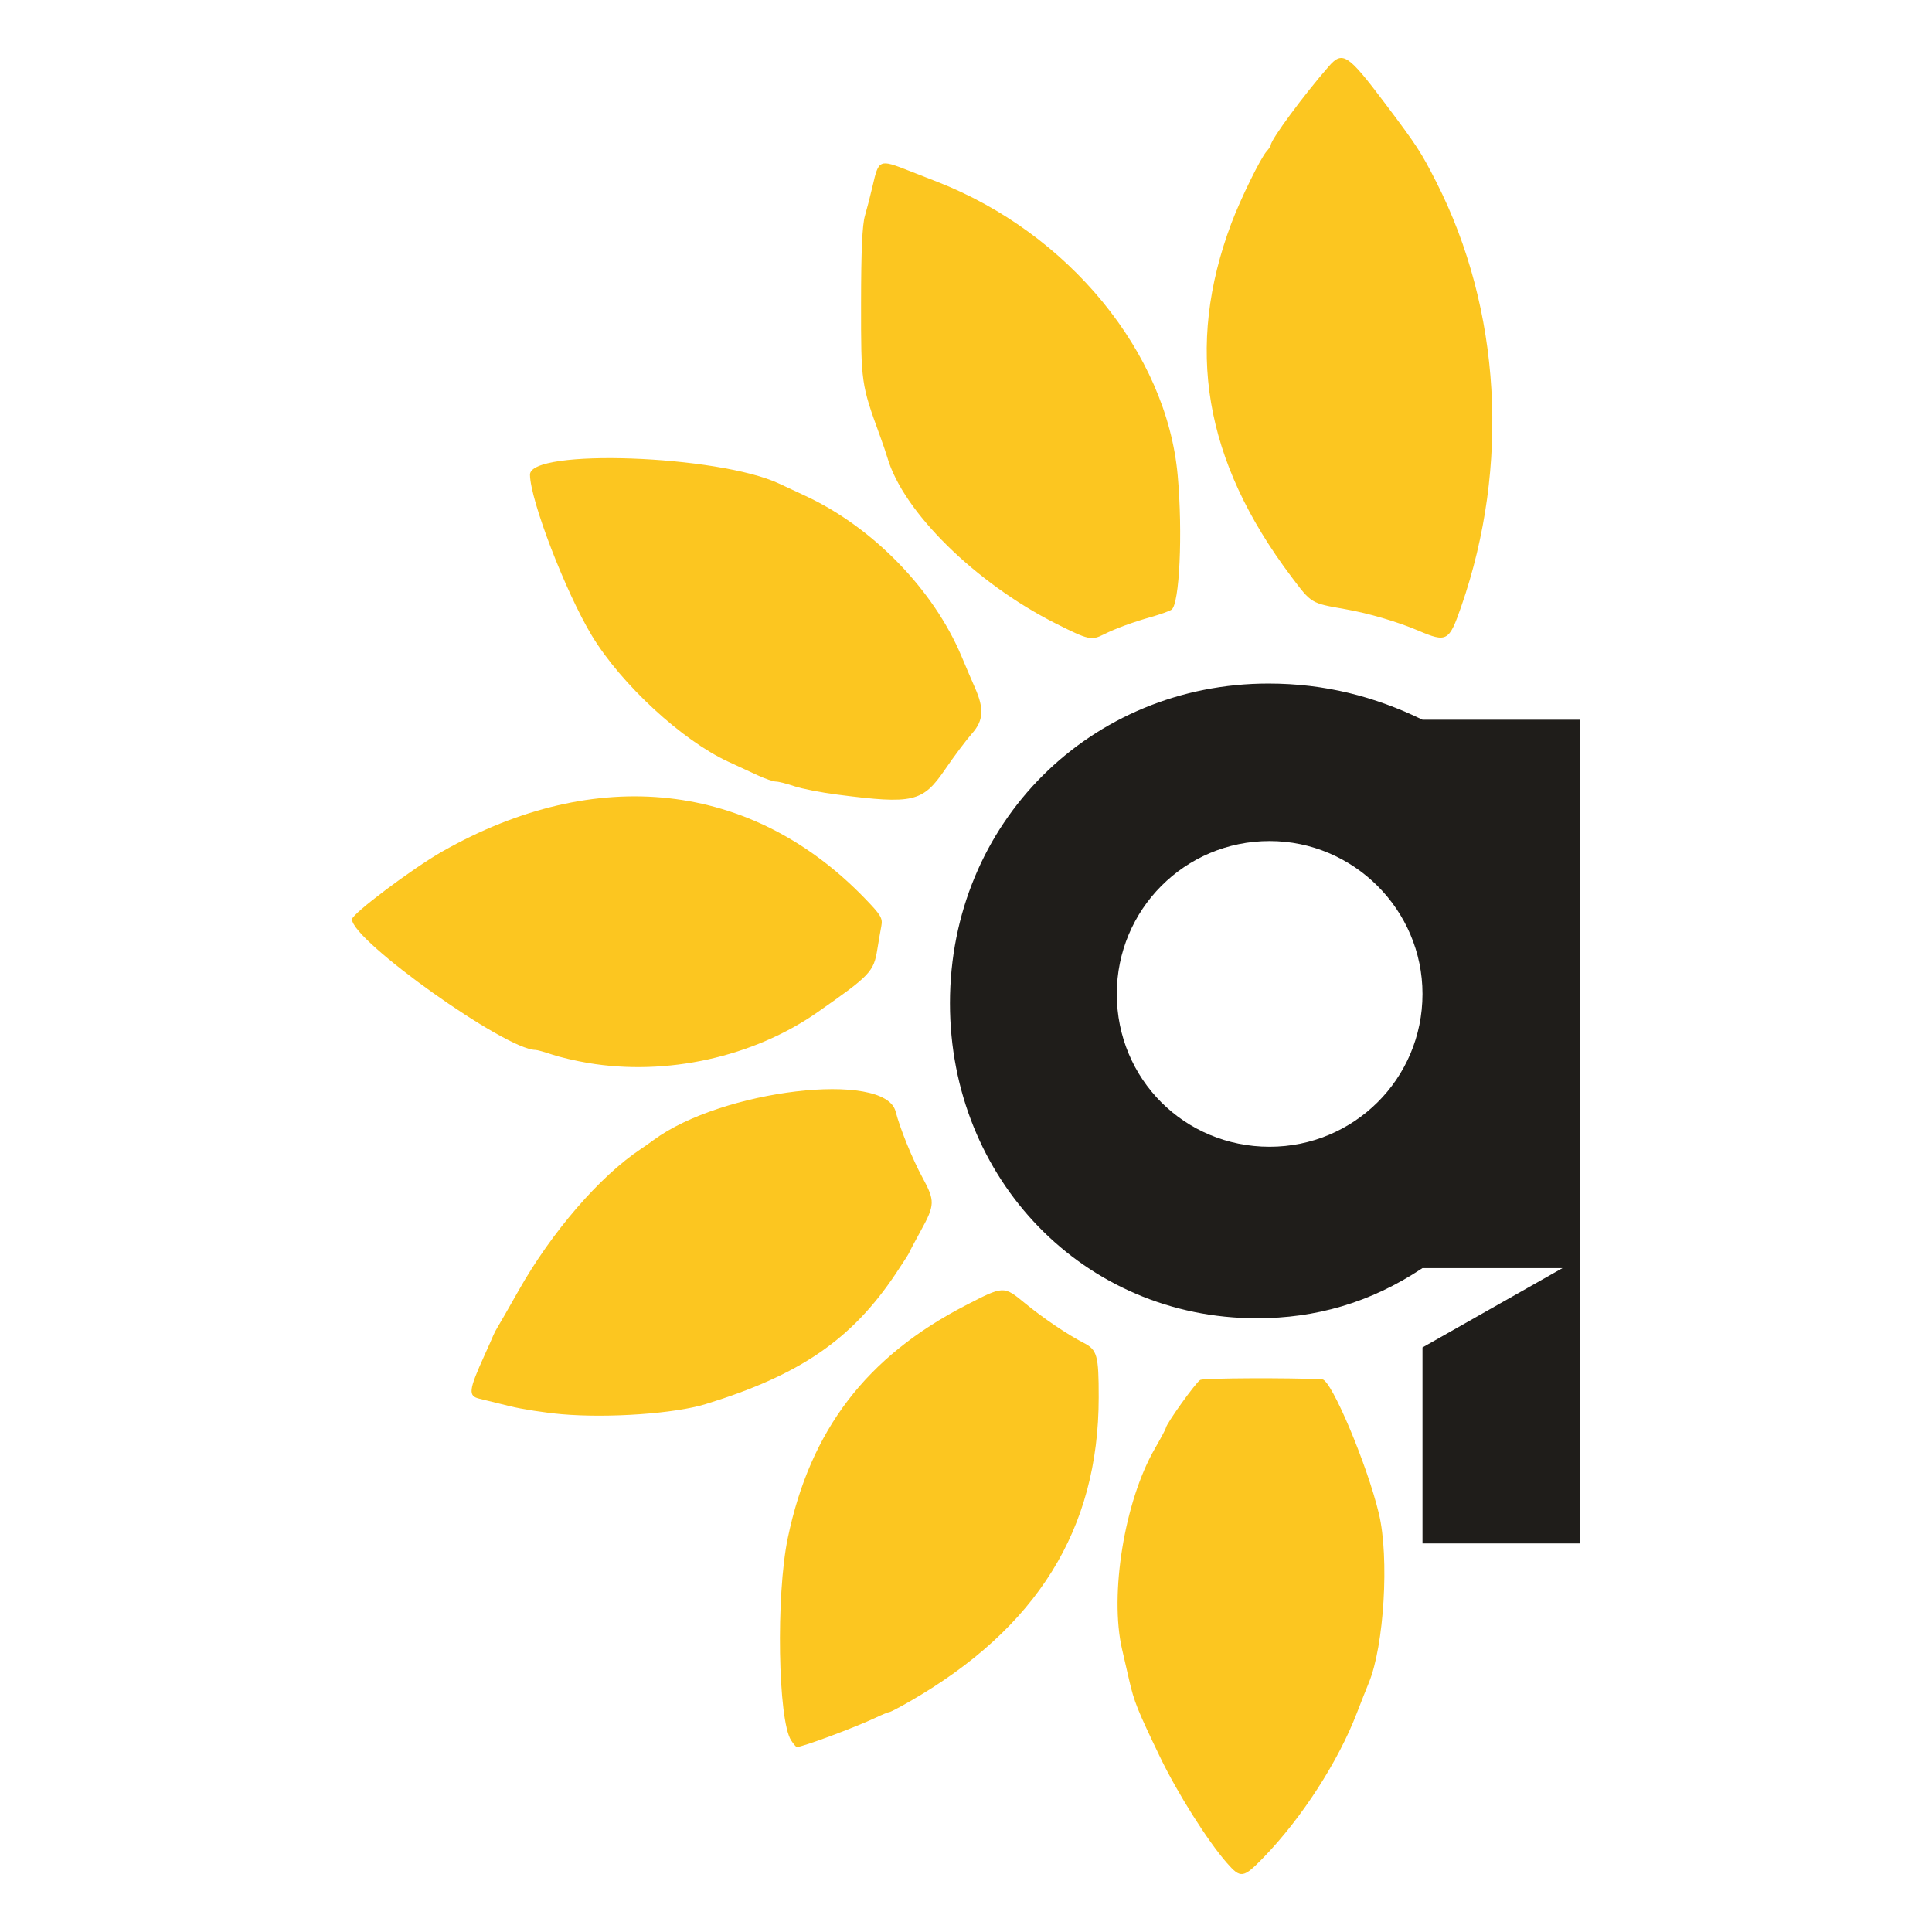
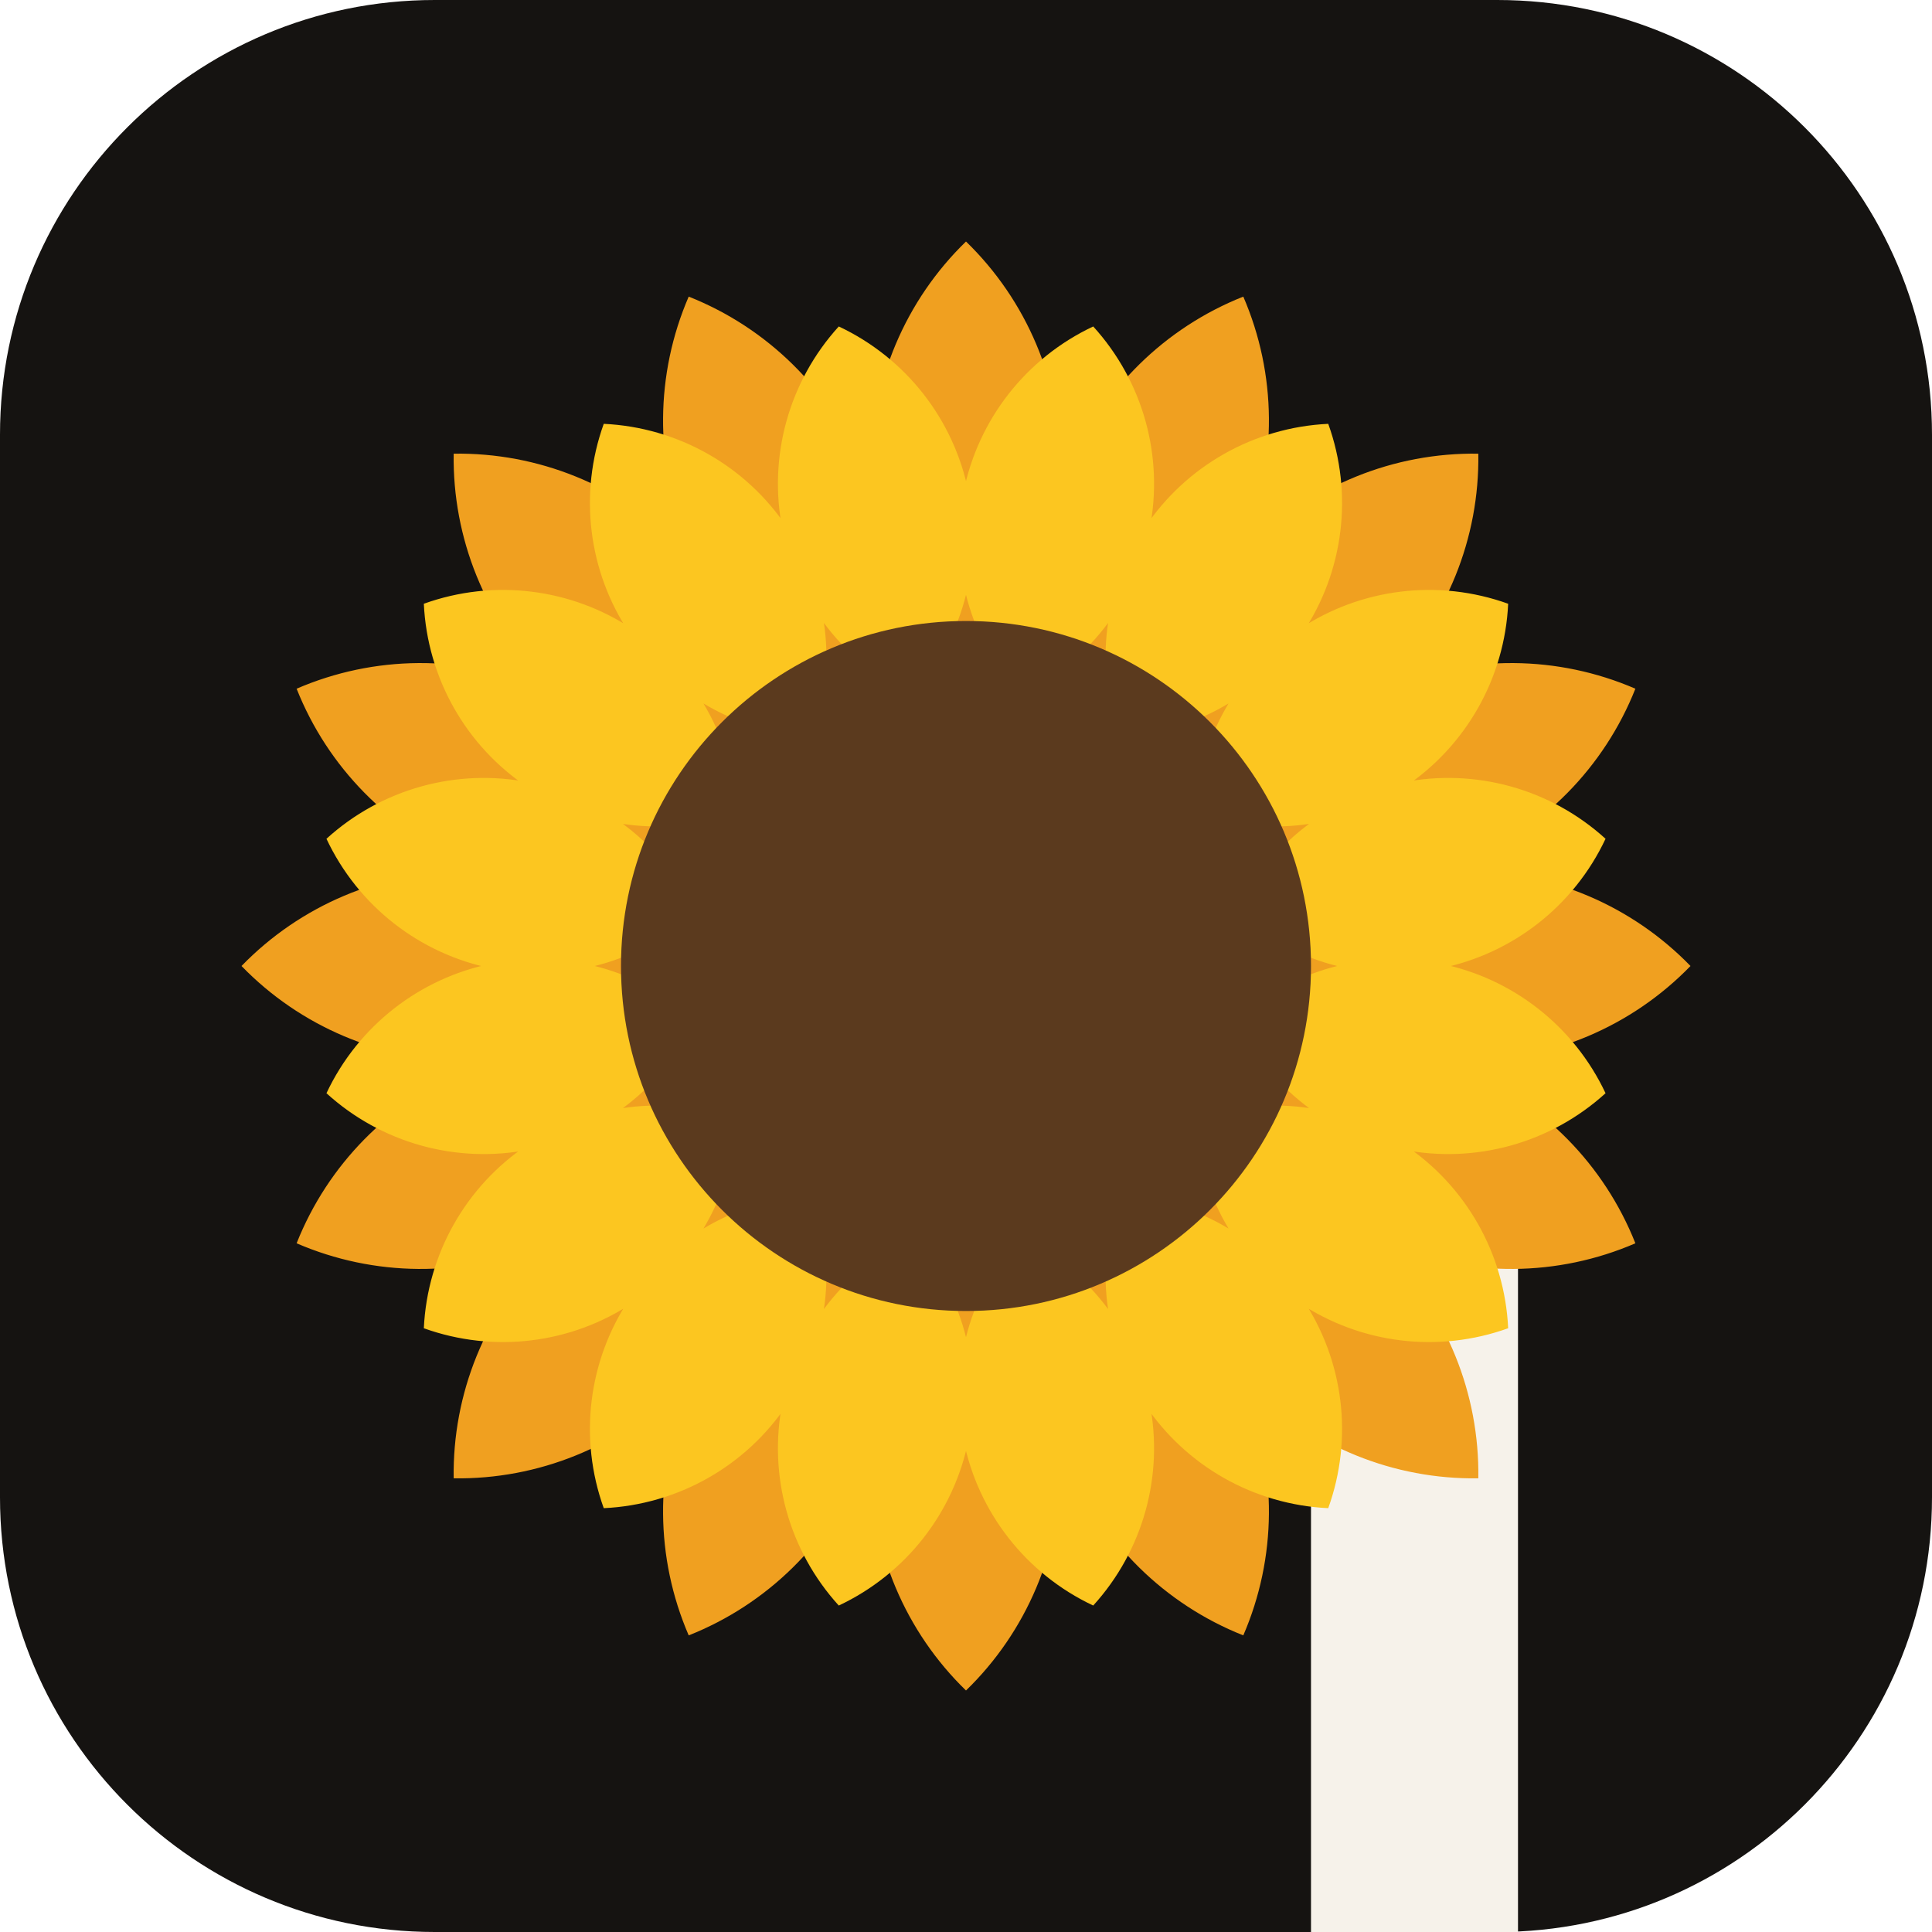
- <svg xmlns="http://www.w3.org/2000/svg" viewBox="-2.919 129.014 165.588 165.588" width="165.588" height="165.588" role="img" aria-label="Queen">
-   <style>.l{fill:#1f1d1a}@media (prefers-color-scheme:dark){.l{fill:#f9f7f4}}</style>
-   <path fill="#fcc620" fill-rule="evenodd" d="M102.217 288.664C100.575 286.785 97.984 282.677 96.516 279.625C94.56 275.557 94.286 274.875 93.856 272.997C93.651 272.105 93.38 270.925 93.253 270.375C92.164 265.667 93.458 257.699 96.041 253.206C96.568 252.289 97 251.482 97 251.415C97 251.091 99.59 247.471 99.957 247.282C100.268 247.122 107.675 247.089 110.41 247.235C111.195 247.277 114.262 254.55 115.265 258.751C116.164 262.514 115.71 270.08 114.396 273.25C114.197 273.731 113.731 274.91 113.361 275.869C111.763 280.016 108.647 284.838 105.403 288.188C103.635 290.012 103.423 290.044 102.217 288.664ZM64.888 278.179C63.758 276.456 63.58 265.737 64.598 260.846C66.528 251.583 71.333 245.292 79.834 240.9C83.117 239.204 83.097 239.205 84.916 240.7C86.452 241.964 88.579 243.403 89.93 244.094C91.124 244.704 91.25 245.152 91.248 248.796C91.242 260.08 85.964 268.567 75.049 274.844C74.182 275.342 73.402 275.75 73.316 275.75C73.229 275.75 72.7 275.966 72.141 276.231C70.364 277.072 65.857 278.75 65.375 278.75C65.313 278.75 65.093 278.493 64.888 278.179ZM45.25 250.226C43.806 250.102 41.781 249.788 40.75 249.529C39.719 249.27 38.566 248.986 38.188 248.899C37.181 248.667 37.236 248.192 38.628 245.125C38.94 244.438 39.263 243.706 39.346 243.5C39.429 243.294 39.605 242.956 39.737 242.75C39.869 242.544 40.675 241.137 41.529 239.625C44.353 234.621 48.479 229.84 51.995 227.5C52.304 227.294 52.798 226.947 53.091 226.73C58.929 222.404 72.923 220.749 73.842 224.275C74.233 225.777 75.272 228.331 76.148 229.946C77.228 231.938 77.217 232.286 76 234.5C75.45 235.501 75 236.351 75 236.39C75 236.429 74.488 237.229 73.861 238.168C70.094 243.816 65.645 246.869 57.553 249.36C54.915 250.171 49.253 250.57 45.25 250.226ZM47.481 220.119C46.44 219.943 45.058 219.62 44.41 219.4C43.762 219.18 43.118 219 42.979 219C40.419 219 27.25 209.625 27.25 207.804C27.25 207.34 32.434 203.447 34.975 202.002C48.17 194.5 61.489 195.97 71.192 206C72.583 207.437 72.748 207.712 72.621 208.375C72.542 208.787 72.387 209.688 72.276 210.375C71.966 212.3 71.677 212.604 67.151 215.767C61.648 219.611 54.215 221.256 47.481 220.119ZM68.846 197.118C67.455 196.939 65.792 196.614 65.15 196.396C64.508 196.178 63.802 196 63.581 196C63.36 196 62.661 195.76 62.027 195.467C61.394 195.173 60.256 194.648 59.5 194.299C55.533 192.469 50.328 187.66 47.812 183.5C45.565 179.786 42.524 171.88 42.504 169.702C42.483 167.433 58.662 168.015 63.875 170.471C64.15 170.6 65.162 171.073 66.125 171.521C71.885 174.2 77.093 179.553 79.484 185.25C79.917 186.281 80.439 187.502 80.644 187.963C81.44 189.753 81.375 190.772 80.395 191.875C79.907 192.425 78.869 193.808 78.09 194.949C76.162 197.771 75.366 197.958 68.846 197.118ZM87.625 182.482C80.694 178.998 74.473 172.871 73.127 168.204C73.035 167.885 72.755 167.062 72.504 166.375C70.889 161.946 70.875 161.844 70.881 155C70.885 150.495 70.983 148.295 71.215 147.5C71.395 146.881 71.689 145.738 71.869 144.959C72.395 142.667 72.44 142.649 74.98 143.645C75.885 144 76.963 144.421 77.375 144.582C88.656 148.974 97.071 159.233 98.018 169.75C98.462 174.681 98.178 180.82 97.485 181.271C97.287 181.399 96.506 181.679 95.75 181.892C94.176 182.335 92.691 182.881 91.667 183.395C90.626 183.918 90.362 183.858 87.625 182.482ZM118.625 183.056C116.812 182.287 114.402 181.58 112.375 181.224C109.426 180.706 109.496 180.749 107.759 178.44C100.263 168.481 98.621 158.776 102.629 148.125C103.404 146.065 105.128 142.549 105.641 141.983C105.838 141.764 106 141.519 106 141.437C106 140.985 108.85 137.122 110.979 134.69C112.15 133.352 112.611 133.655 115.766 137.843C118.527 141.508 118.872 142.037 120.188 144.625C125.728 155.52 126.514 168.937 122.319 181C121.274 184.005 121.094 184.105 118.625 183.056Z" />
-   <path class="l" fill-rule="evenodd" d="M119 190.7C114.9 188.7 110.6 187.6 105.8 187.6C90.6 187.6 78.5 199.5 78.5 215C78.5 230.1 90 242 104.8 242C109.8 242 114.5 240.7 119 237.7L131 237.7L119 244.5L119 261.3L132.5 261.3L132.5 190.7ZM119 214.2C119 221.5 113.1 227.3 105.9 227.3C98.6 227.3 92.8 221.5 92.8 214.2C92.8 207 98.6 201.1 105.9 201.1C113.1 201.1 119 207 119 214.2Z" />
+ <svg xmlns="http://www.w3.org/2000/svg" viewBox="0 0 224 224" width="32" height="32">
+   <style>@media (prefers-color-scheme: dark){#box{fill:#f6f2ea}#stem{fill:#111111}}</style>
+   <rect id="box" width="224" height="224" rx="50.4" fill="#151311" />
+   <path id="stem" fill="#f6f2ea" d="M152,112L176,112L176,224L152,224Z" />
+   <path id="petals-back" fill="#f0a020" d="M112,144A36.23,36.23 0 0 1 112,196A36.23,36.23 0 0 1 112,144ZM99.75,141.56A36.23,36.23 0 0 1 79.85,189.61A36.23,36.23 0 0 1 99.75,141.56ZM89.37,134.63A36.23,36.23 0 0 1 52.6,171.4A36.23,36.23 0 0 1 89.37,134.63ZM82.44,124.25A36.23,36.23 0 0 1 34.39,144.15A36.23,36.23 0 0 1 82.44,124.25ZM80,112A36.23,36.23 0 0 1 28,112A36.23,36.23 0 0 1 80,112ZM82.44,99.75A36.23,36.23 0 0 1 34.39,79.85A36.23,36.23 0 0 1 82.44,99.75ZM89.37,89.37A36.23,36.23 0 0 1 52.6,52.6A36.23,36.23 0 0 1 89.37,89.37ZM99.75,82.44A36.23,36.23 0 0 1 79.85,34.39A36.23,36.23 0 0 1 99.75,82.44ZM112,80A36.23,36.23 0 0 1 112,28A36.23,36.23 0 0 1 112,80ZM124.25,82.44A36.23,36.23 0 0 1 144.15,34.39A36.23,36.23 0 0 1 124.25,82.44ZM134.63,89.37A36.23,36.23 0 0 1 171.4,52.6A36.23,36.23 0 0 1 134.63,89.37ZM141.56,99.75A36.23,36.23 0 0 1 189.61,79.85A36.23,36.23 0 0 1 141.56,99.75ZM144,112A36.23,36.23 0 0 1 196,112A36.23,36.23 0 0 1 144,112ZM141.56,124.25A36.23,36.23 0 0 1 189.61,144.15A36.23,36.23 0 0 1 141.56,124.25ZM134.63,134.63A36.23,36.23 0 0 1 171.4,171.4A36.23,36.23 0 0 1 134.63,134.63ZM124.25,141.56A36.23,36.23 0 0 1 144.15,189.61A36.23,36.23 0 0 1 124.25,141.56Z" />
+   <path id="petals-front" fill="#fcc620" d="M105.76,143.39A27.1,27.1 0 0 1 97.25,186.15A27.1,27.1 0 0 1 105.76,143.39ZM94.22,138.61A27.1,27.1 0 0 1 70,174.86A27.1,27.1 0 0 1 94.22,138.61ZM85.39,129.78A27.1,27.1 0 0 1 49.14,154A27.1,27.1 0 0 1 85.39,129.78ZM80.61,118.24A27.1,27.1 0 0 1 37.85,126.75A27.1,27.1 0 0 1 80.61,118.24ZM80.61,105.76A27.1,27.1 0 0 1 37.85,97.25A27.1,27.1 0 0 1 80.61,105.76ZM85.39,94.22A27.1,27.1 0 0 1 49.14,70A27.1,27.1 0 0 1 85.39,94.22ZM94.22,85.39A27.1,27.1 0 0 1 70,49.14A27.1,27.1 0 0 1 94.22,85.39ZM105.76,80.61A27.1,27.1 0 0 1 97.25,37.85A27.1,27.1 0 0 1 105.76,80.61ZM118.24,80.61A27.1,27.1 0 0 1 126.75,37.85A27.1,27.1 0 0 1 118.24,80.61ZM129.78,85.39A27.1,27.1 0 0 1 154,49.14A27.1,27.1 0 0 1 129.78,85.39ZM138.61,94.22A27.1,27.1 0 0 1 174.86,70A27.1,27.1 0 0 1 138.61,94.22ZM143.39,105.76A27.1,27.1 0 0 1 186.15,97.25A27.1,27.1 0 0 1 143.39,105.76ZM143.39,118.24A27.1,27.1 0 0 1 186.15,126.75A27.1,27.1 0 0 1 143.39,118.24ZM138.61,129.78A27.1,27.1 0 0 1 174.86,154A27.1,27.1 0 0 1 138.61,129.78ZM129.78,138.61A27.1,27.1 0 0 1 154,174.86A27.1,27.1 0 0 1 129.78,138.61ZM118.24,143.39A27.1,27.1 0 0 1 126.75,186.15A27.1,27.1 0 0 1 118.24,143.39Z" />
+   <path id="core" fill="#5b3a1e" d="M72,112A40,40 0 1 0 152,112A40,40 0 1 0 72,112Z" />
</svg>
